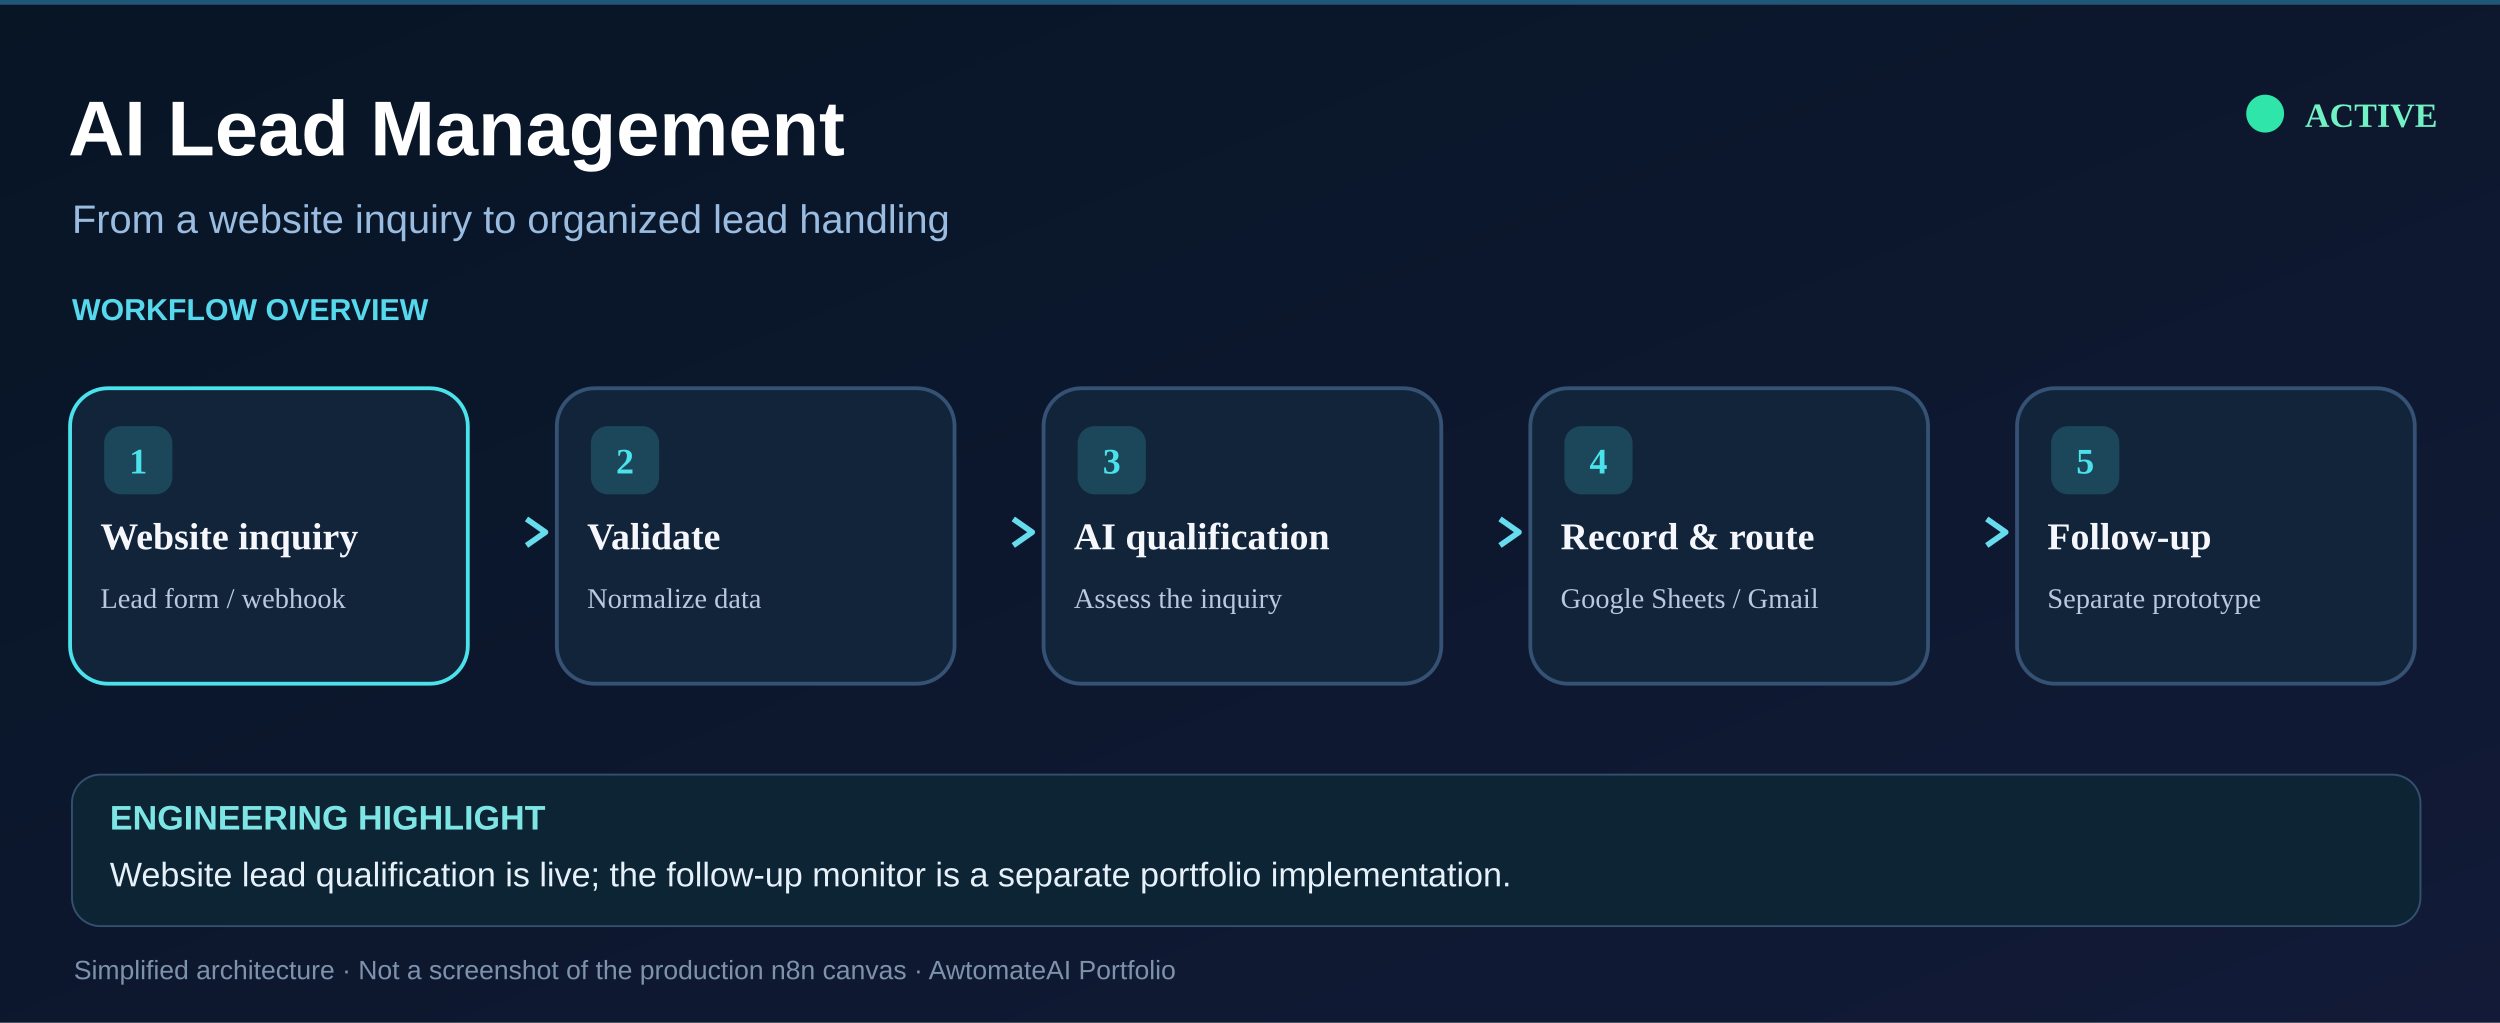
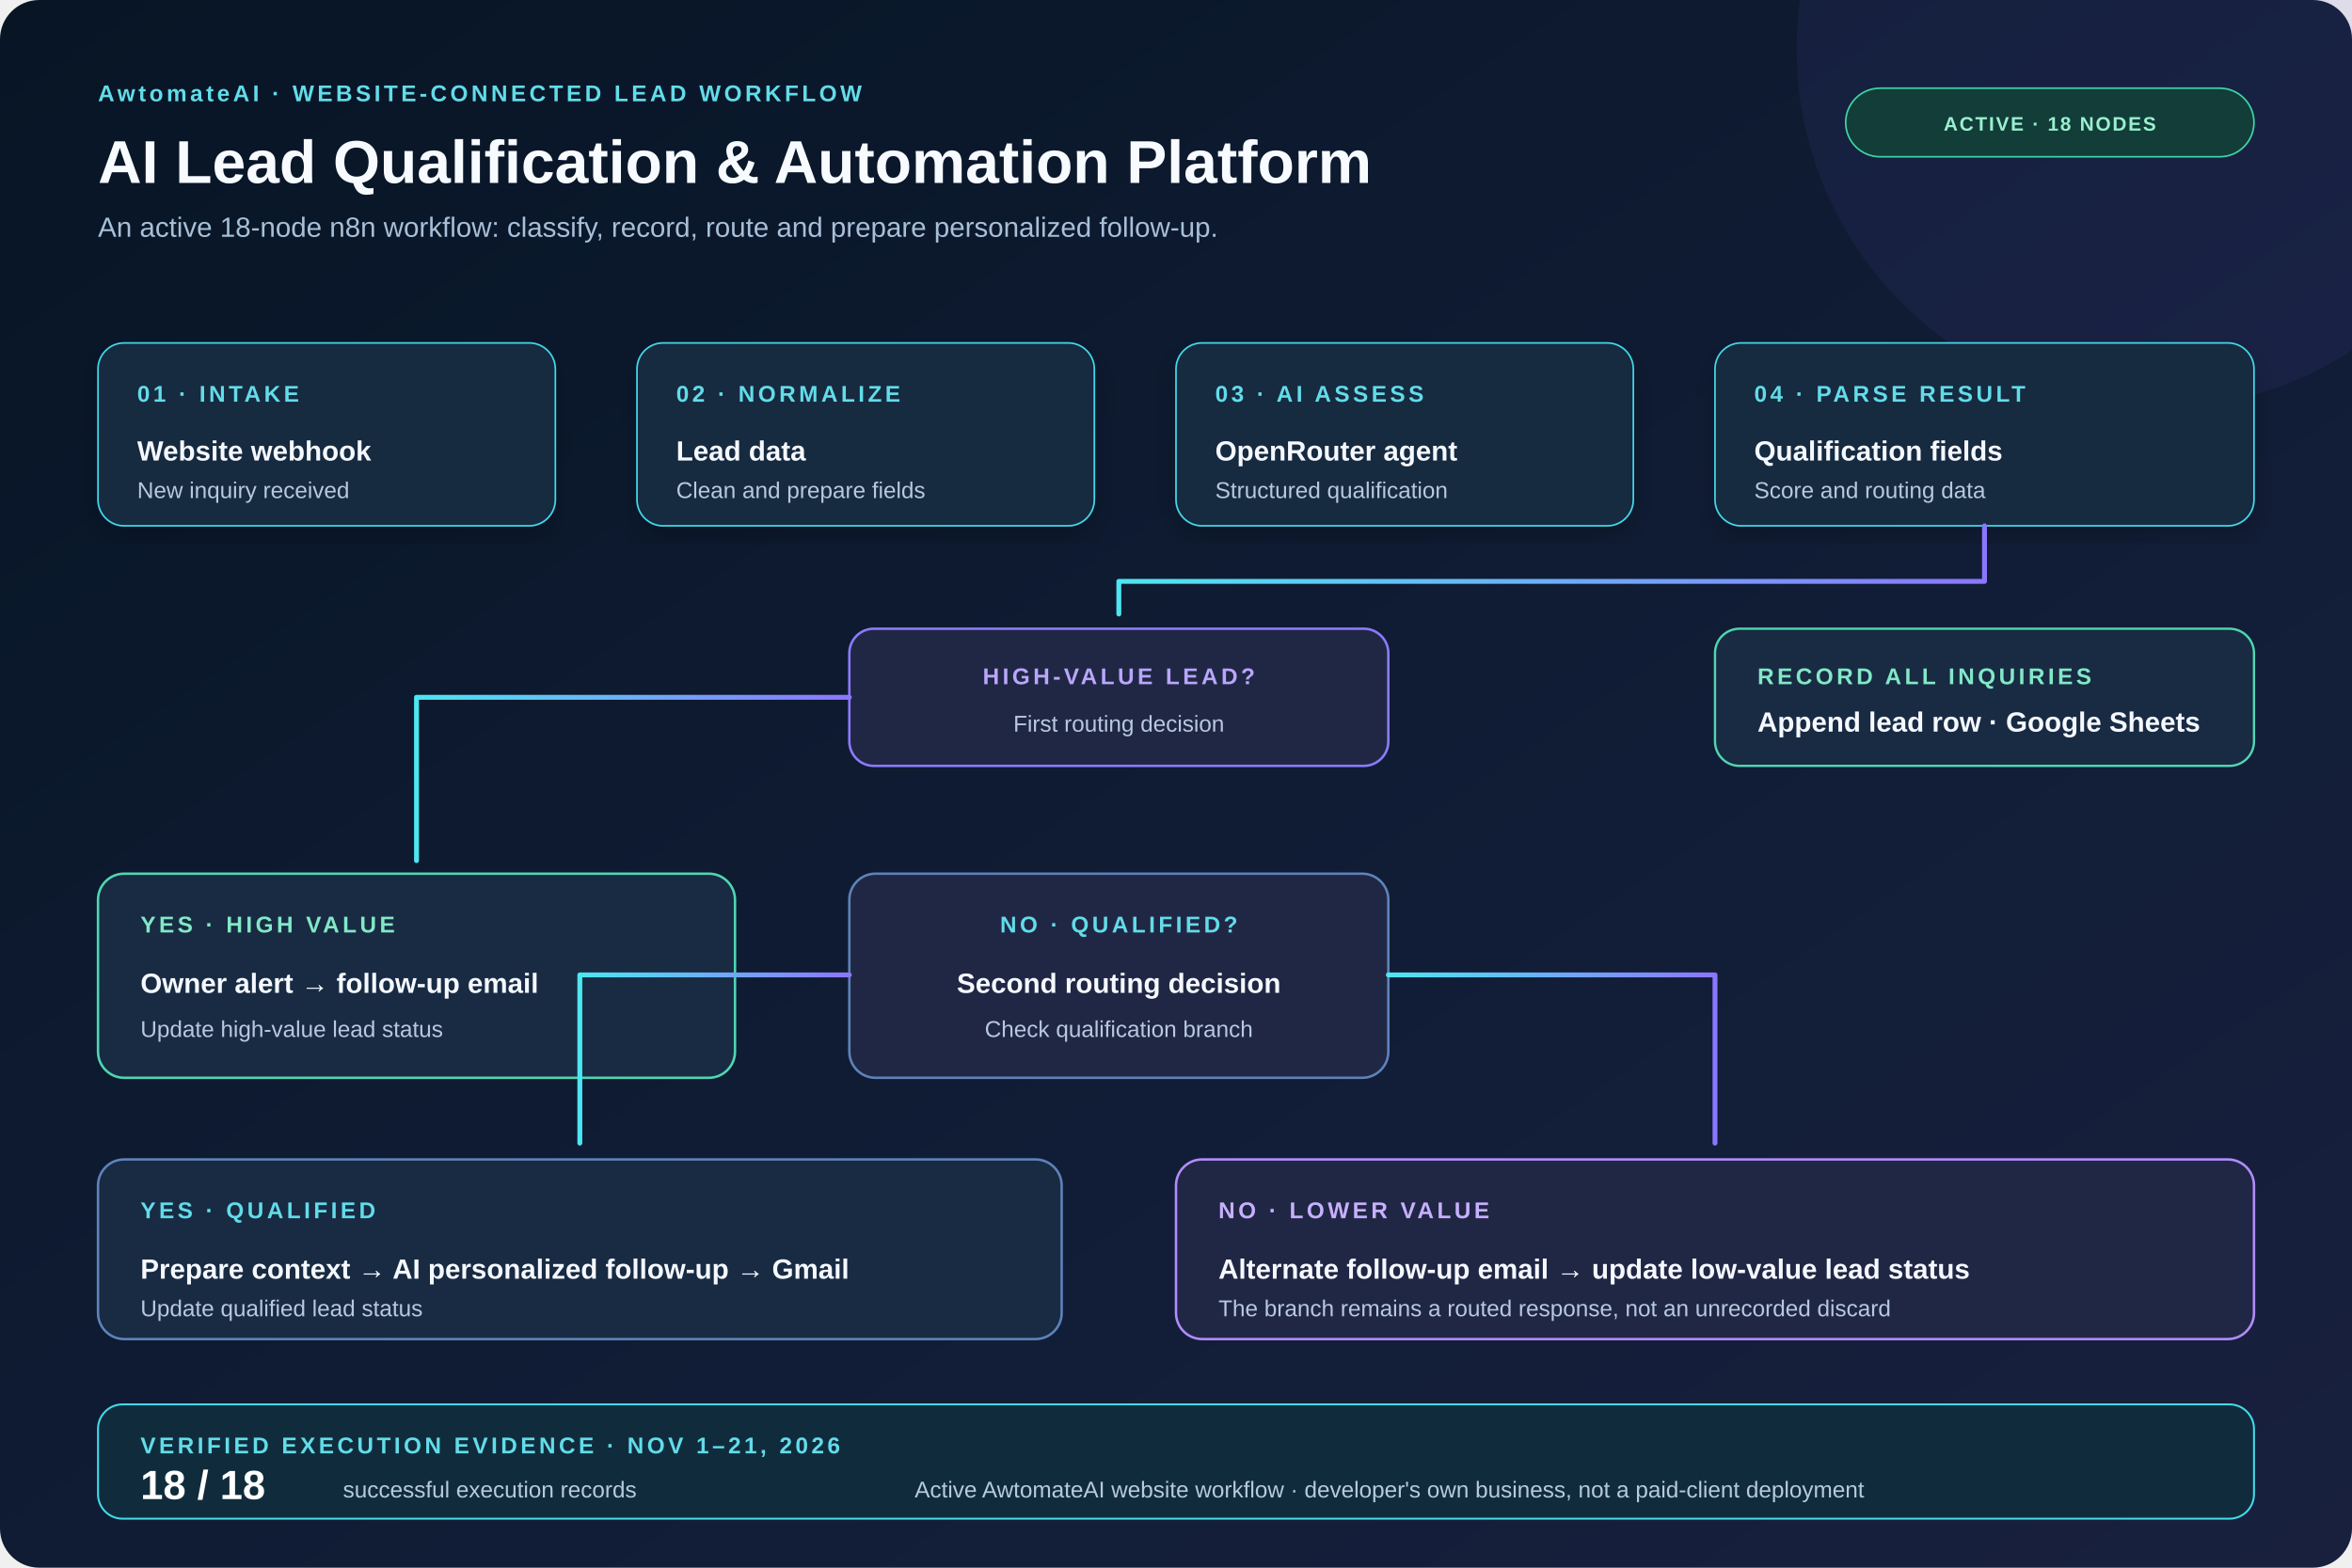
- <svg xmlns="http://www.w3.org/2000/svg" width="1320" height="540" viewBox="0 0 1320 540" role="img" aria-label="AI Lead Management workflow diagram">
-   <rect width="1320" height="540" fill="url(#bg)" />
+ <svg xmlns="http://www.w3.org/2000/svg" width="1440" height="960" viewBox="0 0 1440 960" role="img" aria-labelledby="title desc">
  <defs>
    <linearGradient id="bg" x1="0" y1="0" x2="1" y2="1">
      <stop stop-color="#071525" />
-       <stop offset="1" stop-color="#121a37" />
+       <stop offset=".6" stop-color="#111d36" />
+       <stop offset="1" stop-color="#18203e" />
    </linearGradient>
    <linearGradient id="line">
      <stop stop-color="#4de6f1" />
      <stop offset="1" stop-color="#8b76ff" />
    </linearGradient>
-     <filter id="glow">
-       <feGaussianBlur stdDeviation="5" result="b" />
-       <feMerge>
-         <feMergeNode in="b" />
-         <feMergeNode in="SourceGraphic" />
-       </feMerge>
+     <filter id="shadow">
+       <feDropShadow dx="0" dy="8" stdDeviation="8" flood-color="#000" flood-opacity=".2" />
    </filter>
+     <style>.ey{font:700 14px Arial,sans-serif;letter-spacing:2px;fill:#62dce9}.h{font:750 37px Arial,sans-serif;fill:#f7fbff}.sub{font:17px Arial,sans-serif;fill:#a8bfd8}.ct{font:700 17px Arial,sans-serif;fill:#f5f8ff}.bd{font:14px Arial,sans-serif;fill:#b8c9df}.sm{font:12px Arial,sans-serif;fill:#8ea5bf}.num{font:700 25px Arial,sans-serif;fill:#fff}.line{fill:none;stroke:url(#line);stroke-width:3;stroke-linecap:round;stroke-linejoin:round}</style>
  </defs>
-   <path d="M0 1 H1320" stroke="#205778" stroke-width="3" />
-   <circle cx="1196" cy="60" r="10" fill="#2fe5aa" />
-   <text x="1217" y="67" fill="#72f1c5" font-size="18" font-weight="700">ACTIVE</text>
-   <text x="36" y="82" font-size="41" font-weight="750" fill="#ffffff" font-family="Arial,sans-serif">AI Lead Management</text>
-   <text x="38" y="123" font-size="21" fill="#9abce0" font-family="Arial,sans-serif">From a website inquiry to organized lead handling</text>
-   <text x="38" y="169" font-size="16" fill="#56d8ed" font-family="Arial,sans-serif" font-weight="700">WORKFLOW OVERVIEW</text>
-   <path d="M254 281 h30" stroke="url(#line)" stroke-width="4" stroke-linecap="round" />
-   <path d="M278 274 l10 7 -10 7" fill="none" stroke="#67dced" stroke-width="3" stroke-linejoin="round" />
-   <path d="M511 281 h30" stroke="url(#line)" stroke-width="4" stroke-linecap="round" />
-   <path d="M535 274 l10 7 -10 7" fill="none" stroke="#67dced" stroke-width="3" stroke-linejoin="round" />
-   <path d="M768 281 h30" stroke="url(#line)" stroke-width="4" stroke-linecap="round" />
-   <path d="M792 274 l10 7 -10 7" fill="none" stroke="#67dced" stroke-width="3" stroke-linejoin="round" />
-   <path d="M1025 281 h30" stroke="url(#line)" stroke-width="4" stroke-linecap="round" />
-   <path d="M1049 274 l10 7 -10 7" fill="none" stroke="#67dced" stroke-width="3" stroke-linejoin="round" />
-   <g>
-     <rect x="37" y="205" rx="20" width="210" height="156" fill="#12243a" stroke="#4be3eb" stroke-width="2" />
-     <rect x="55" y="225" rx="9" width="36" height="36" fill="#4be3eb" fill-opacity=".18" />
-     <text x="73" y="250" text-anchor="middle" font-size="19" fill="#4be3eb" font-weight="700">1</text>
-     <text x="53" y="290" font-size="20" font-weight="700" fill="#f5f7fd">Website inquiry</text>
-     <text x="53" y="321" font-size="15" fill="#b8c9e0">Lead form / webhook</text>
+   <rect width="1440" height="960" rx="24" fill="url(#bg)" />
+   <circle cx="1320" cy="30" r="220" fill="#5148a8" opacity=".12" />
+   <text x="60" y="62" class="ey">AwtomateAI · WEBSITE-CONNECTED LEAD WORKFLOW</text>
+   <text x="60" y="112" class="h">AI Lead Qualification &amp; Automation Platform</text>
+   <text x="60" y="145" class="sub">An active 18-node n8n workflow: classify, record, route and prepare personalized follow-up.</text>
+   <rect x="1130" y="54" width="250" height="42" rx="21" fill="#123d39" stroke="#3dd5a5" />
+   <text x="1255" y="80" text-anchor="middle" style="font:700 12px Arial;letter-spacing:1px;fill:#9af0cf">ACTIVE · 18 NODES</text>
+   <g filter="url(#shadow)">
+     <rect x="60" y="210" width="280" height="112" rx="16" fill="#122940" stroke="#42d9e8" />
+     <rect x="390" y="210" width="280" height="112" rx="16" fill="#122940" stroke="#42d9e8" />
+     <rect x="720" y="210" width="280" height="112" rx="16" fill="#122940" stroke="#42d9e8" />
+     <rect x="1050" y="210" width="330" height="112" rx="16" fill="#122940" stroke="#42d9e8" />
  </g>
-   <g>
-     <rect x="294" y="205" rx="20" width="210" height="156" fill="#12243a" stroke="#355275" stroke-width="2" />
-     <rect x="312" y="225" rx="9" width="36" height="36" fill="#4be3eb" fill-opacity=".18" />
-     <text x="330" y="250" text-anchor="middle" font-size="19" fill="#4be3eb" font-weight="700">2</text>
-     <text x="310" y="290" font-size="20" font-weight="700" fill="#f5f7fd">Validate</text>
-     <text x="310" y="321" font-size="15" fill="#b8c9e0">Normalize data</text>
+   <text x="84" y="246" class="ey">01 · INTAKE</text>
+   <text x="84" y="282" class="ct">Website webhook</text>
+   <text x="84" y="305" class="bd">New inquiry received</text>
+   <text x="414" y="246" class="ey">02 · NORMALIZE</text>
+   <text x="414" y="282" class="ct">Lead data</text>
+   <text x="414" y="305" class="bd">Clean and prepare fields</text>
+   <text x="744" y="246" class="ey">03 · AI ASSESS</text>
+   <text x="744" y="282" class="ct">OpenRouter agent</text>
+   <text x="744" y="305" class="bd">Structured qualification</text>
+   <text x="1074" y="246" class="ey">04 · PARSE RESULT</text>
+   <text x="1074" y="282" class="ct">Qualification fields</text>
+   <text x="1074" y="305" class="bd">Score and routing data</text>
+   <g class="line">
+     <path d="M340 266h45" />
+     <path d="M670 266h45" />
+     <path d="M1000 266h45" />
  </g>
-   <g>
-     <rect x="551" y="205" rx="20" width="210" height="156" fill="#12243a" stroke="#355275" stroke-width="2" />
-     <rect x="569" y="225" rx="9" width="36" height="36" fill="#4be3eb" fill-opacity=".18" />
-     <text x="587" y="250" text-anchor="middle" font-size="19" fill="#4be3eb" font-weight="700">3</text>
-     <text x="567" y="290" font-size="20" font-weight="700" fill="#f5f7fd">AI qualification</text>
-     <text x="567" y="321" font-size="15" fill="#b8c9e0">Assess the inquiry</text>
-   </g>
-   <g>
-     <rect x="808" y="205" rx="20" width="210" height="156" fill="#12243a" stroke="#355275" stroke-width="2" />
-     <rect x="826" y="225" rx="9" width="36" height="36" fill="#4be3eb" fill-opacity=".18" />
-     <text x="844" y="250" text-anchor="middle" font-size="19" fill="#4be3eb" font-weight="700">4</text>
-     <text x="824" y="290" font-size="20" font-weight="700" fill="#f5f7fd">Record &amp; route</text>
-     <text x="824" y="321" font-size="15" fill="#b8c9e0">Google Sheets / Gmail</text>
-   </g>
-   <g>
-     <rect x="1065" y="205" rx="20" width="210" height="156" fill="#12243a" stroke="#355275" stroke-width="2" />
-     <rect x="1083" y="225" rx="9" width="36" height="36" fill="#4be3eb" fill-opacity=".18" />
-     <text x="1101" y="250" text-anchor="middle" font-size="19" fill="#4be3eb" font-weight="700">5</text>
-     <text x="1081" y="290" font-size="20" font-weight="700" fill="#f5f7fd">Follow-up</text>
-     <text x="1081" y="321" font-size="15" fill="#b8c9e0">Separate prototype</text>
-   </g>
-   <rect x="38" y="409" width="1240" height="80" rx="15" fill="#0d2435" stroke="#34506e" />
-   <text x="58" y="438" fill="#7de6e5" font-size="18" font-weight="700" font-family="Arial,sans-serif">ENGINEERING HIGHLIGHT</text>
-   <text x="58" y="468" fill="#e6f1fa" font-size="18" font-family="Arial,sans-serif">Website lead qualification is live; the follow-up monitor is a separate portfolio implementation.</text>
-   <text x="39" y="517" fill="#7e92ac" font-size="14" font-family="Arial,sans-serif">Simplified architecture · Not a screenshot of the production n8n canvas · AwtomateAI Portfolio</text>
+   <rect x="1050" y="385" width="330" height="84" rx="15" fill="#182b43" stroke="#4fd6b2" stroke-width="1.4" />
+   <text x="1076" y="419" class="ey" style="fill:#82e8c6">RECORD ALL INQUIRIES</text>
+   <text x="1076" y="448" class="ct">Append lead row · Google Sheets</text>
+   <path class="line" d="M1215 322v52" />
+   <rect x="520" y="385" width="330" height="84" rx="15" fill="#202744" stroke="#8b7bff" stroke-width="1.5" />
+   <text x="685" y="419" text-anchor="middle" class="ey" style="fill:#b9a6ff">HIGH-VALUE LEAD?</text>
+   <text x="685" y="448" text-anchor="middle" class="bd">First routing decision</text>
+   <path class="line" d="M1215 322v34H685v20" />
+   <rect x="60" y="535" width="390" height="125" rx="16" fill="#182b43" stroke="#4fd6b2" stroke-width="1.5" />
+   <text x="86" y="571" class="ey" style="fill:#82e8c6">YES · HIGH VALUE</text>
+   <text x="86" y="608" class="ct">Owner alert → follow-up email</text>
+   <text x="86" y="635" class="bd">Update high-value lead status</text>
+   <rect x="520" y="535" width="330" height="125" rx="16" fill="#202744" stroke="#5e83ba" stroke-width="1.5" />
+   <text x="685" y="571" text-anchor="middle" class="ey">NO · QUALIFIED?</text>
+   <text x="685" y="608" text-anchor="middle" class="ct">Second routing decision</text>
+   <text x="685" y="635" text-anchor="middle" class="bd">Check qualification branch</text>
+   <path class="line" d="M520 427H255v100" />
+   <path class="line" d="M685 469v60" />
+   <rect x="60" y="710" width="590" height="110" rx="16" fill="#182b43" stroke="#5e83ba" stroke-width="1.5" />
+   <text x="86" y="746" class="ey">YES · QUALIFIED</text>
+   <text x="86" y="783" class="ct">Prepare context → AI personalized follow-up → Gmail</text>
+   <text x="86" y="806" class="bd">Update qualified lead status</text>
+   <rect x="720" y="710" width="660" height="110" rx="16" fill="#202744" stroke="#b18cff" stroke-width="1.5" />
+   <text x="746" y="746" class="ey" style="fill:#c7b0ff">NO · LOWER VALUE</text>
+   <text x="746" y="783" class="ct">Alternate follow-up email → update low-value lead status</text>
+   <text x="746" y="806" class="bd">The branch remains a routed response, not an unrecorded discard</text>
+   <path class="line" d="M520 597H355v103" />
+   <path class="line" d="M850 597h200v103" />
+   <rect x="60" y="860" width="1320" height="70" rx="15" fill="#102c3c" stroke="#42d9e8" stroke-width="1.2" />
+   <text x="86" y="890" class="ey">VERIFIED EXECUTION EVIDENCE · NOV 1–21, 2026</text>
+   <text x="86" y="918" class="num">18 / 18</text>
+   <text x="210" y="917" class="bd">successful execution records</text>
+   <text x="560" y="917" class="bd">Active AwtomateAI website workflow · developer's own business, not a paid-client deployment</text>
</svg>
